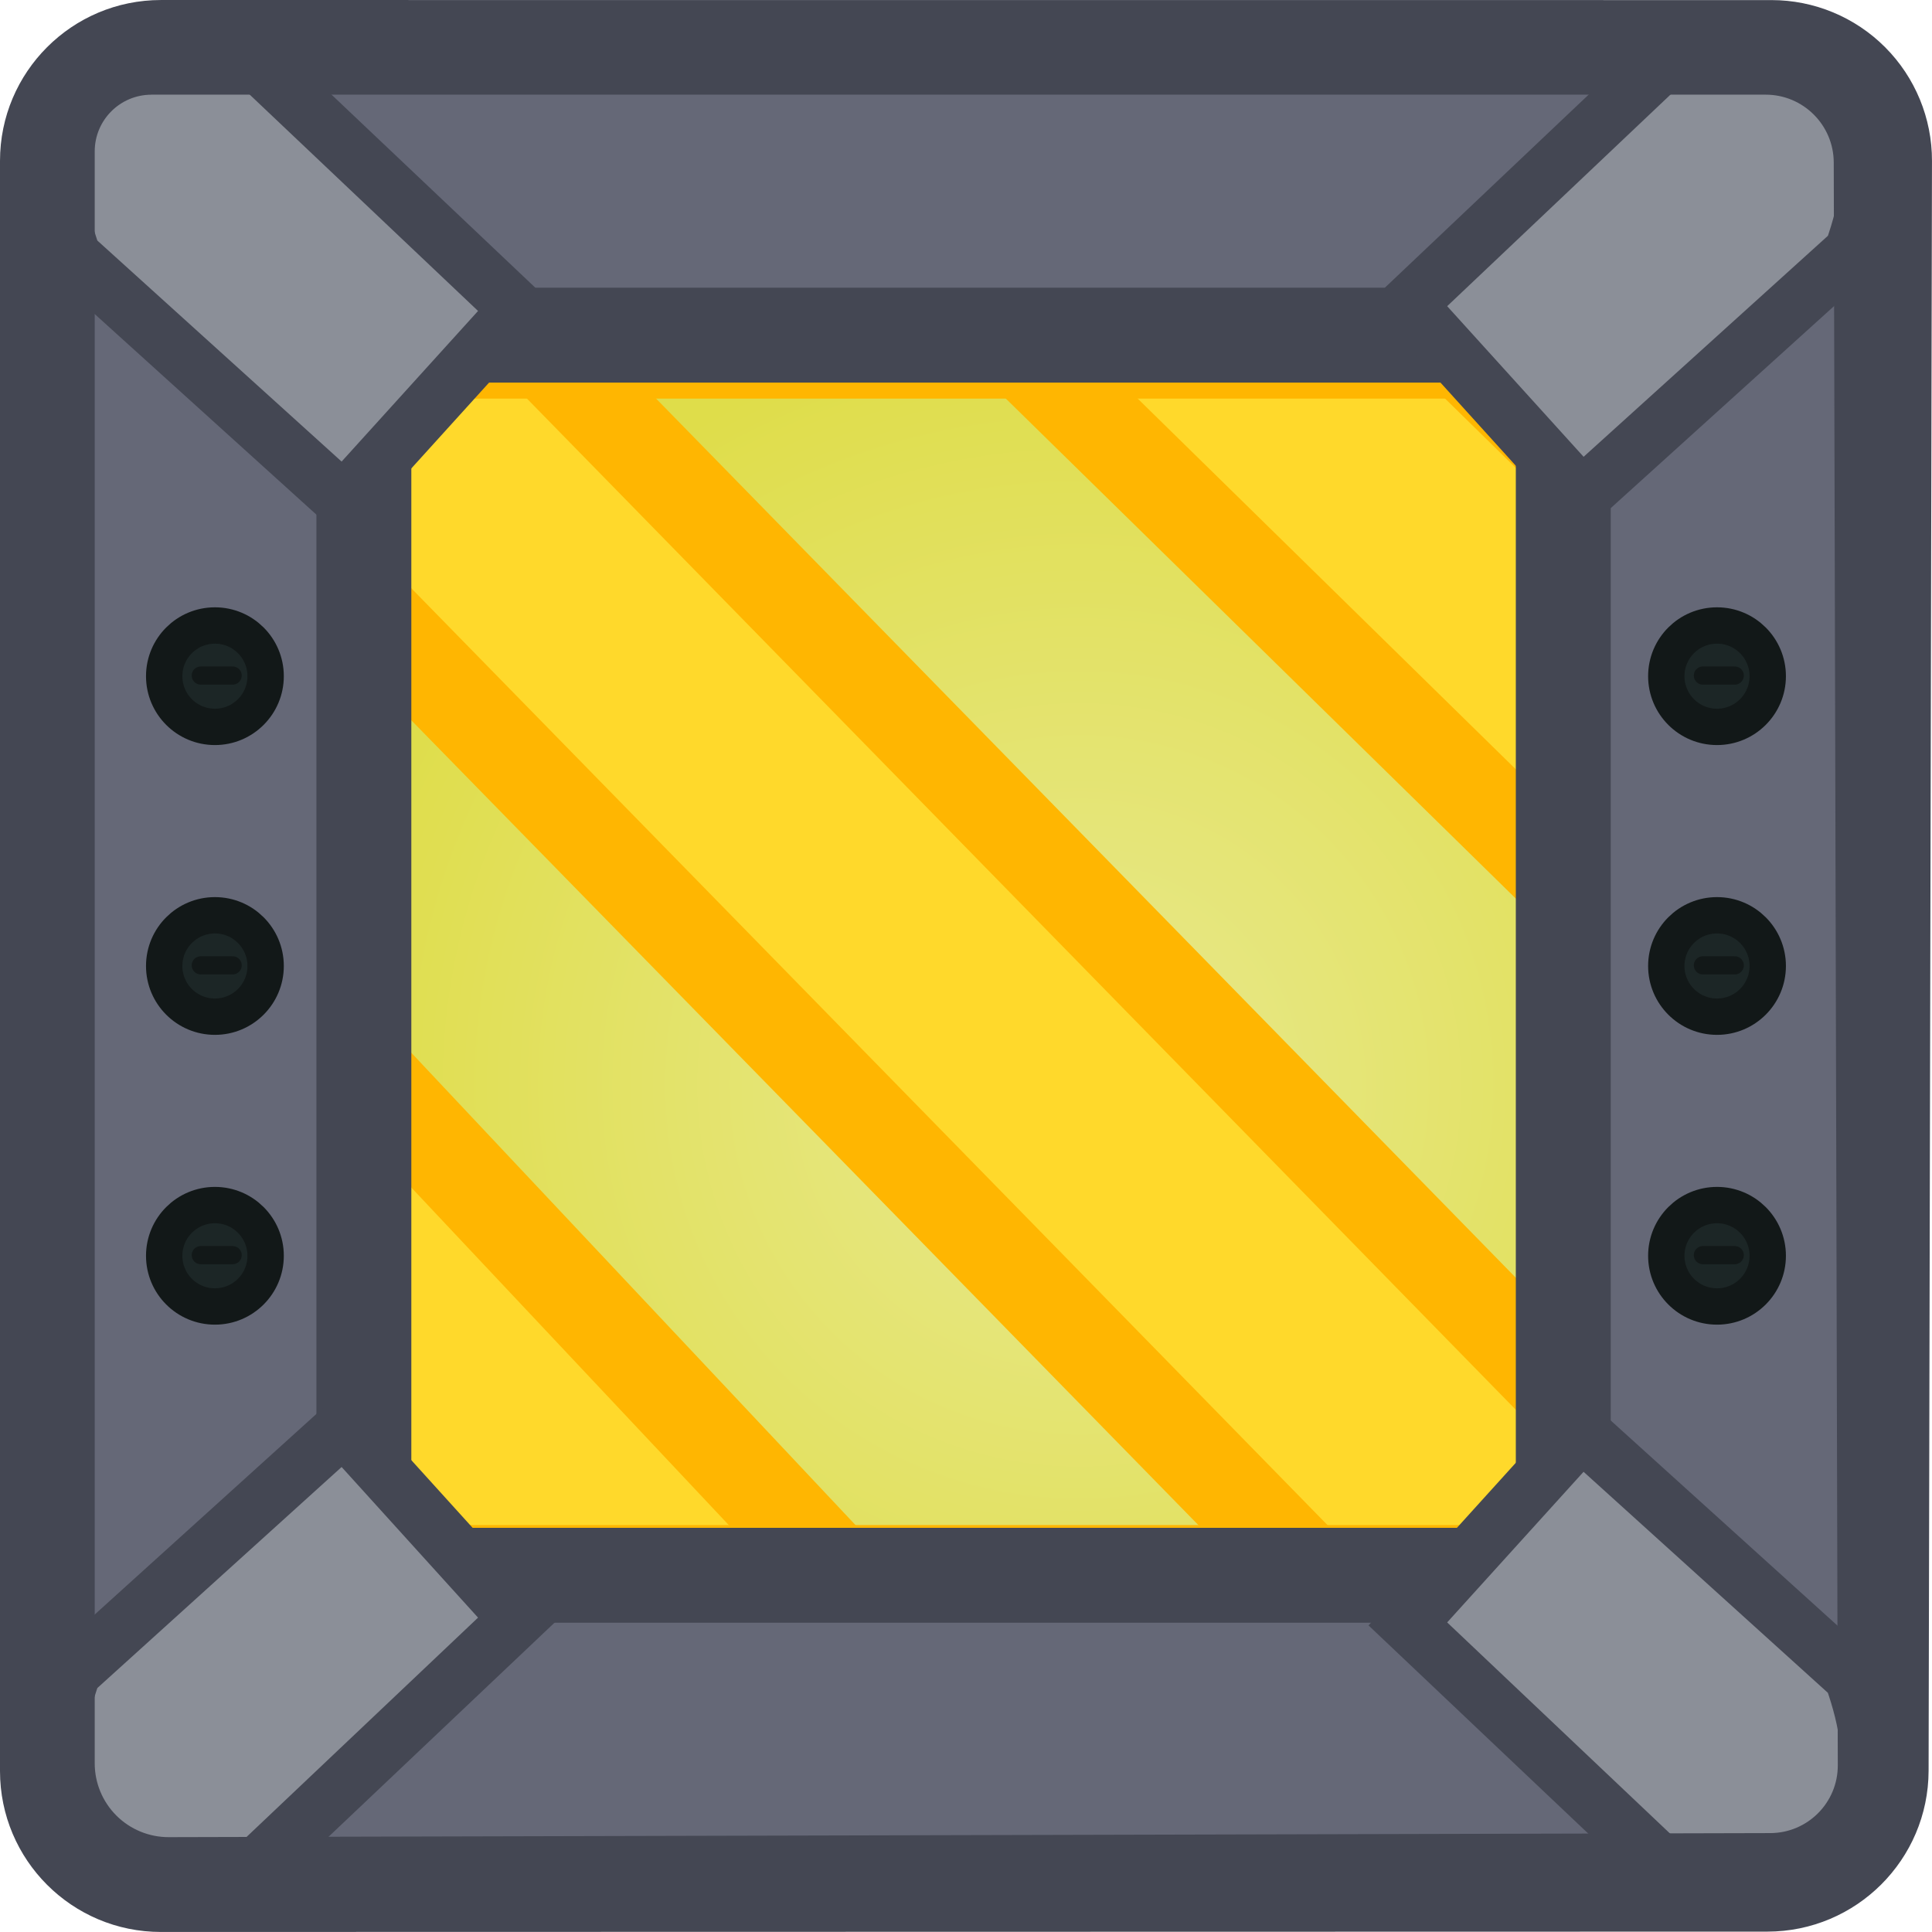
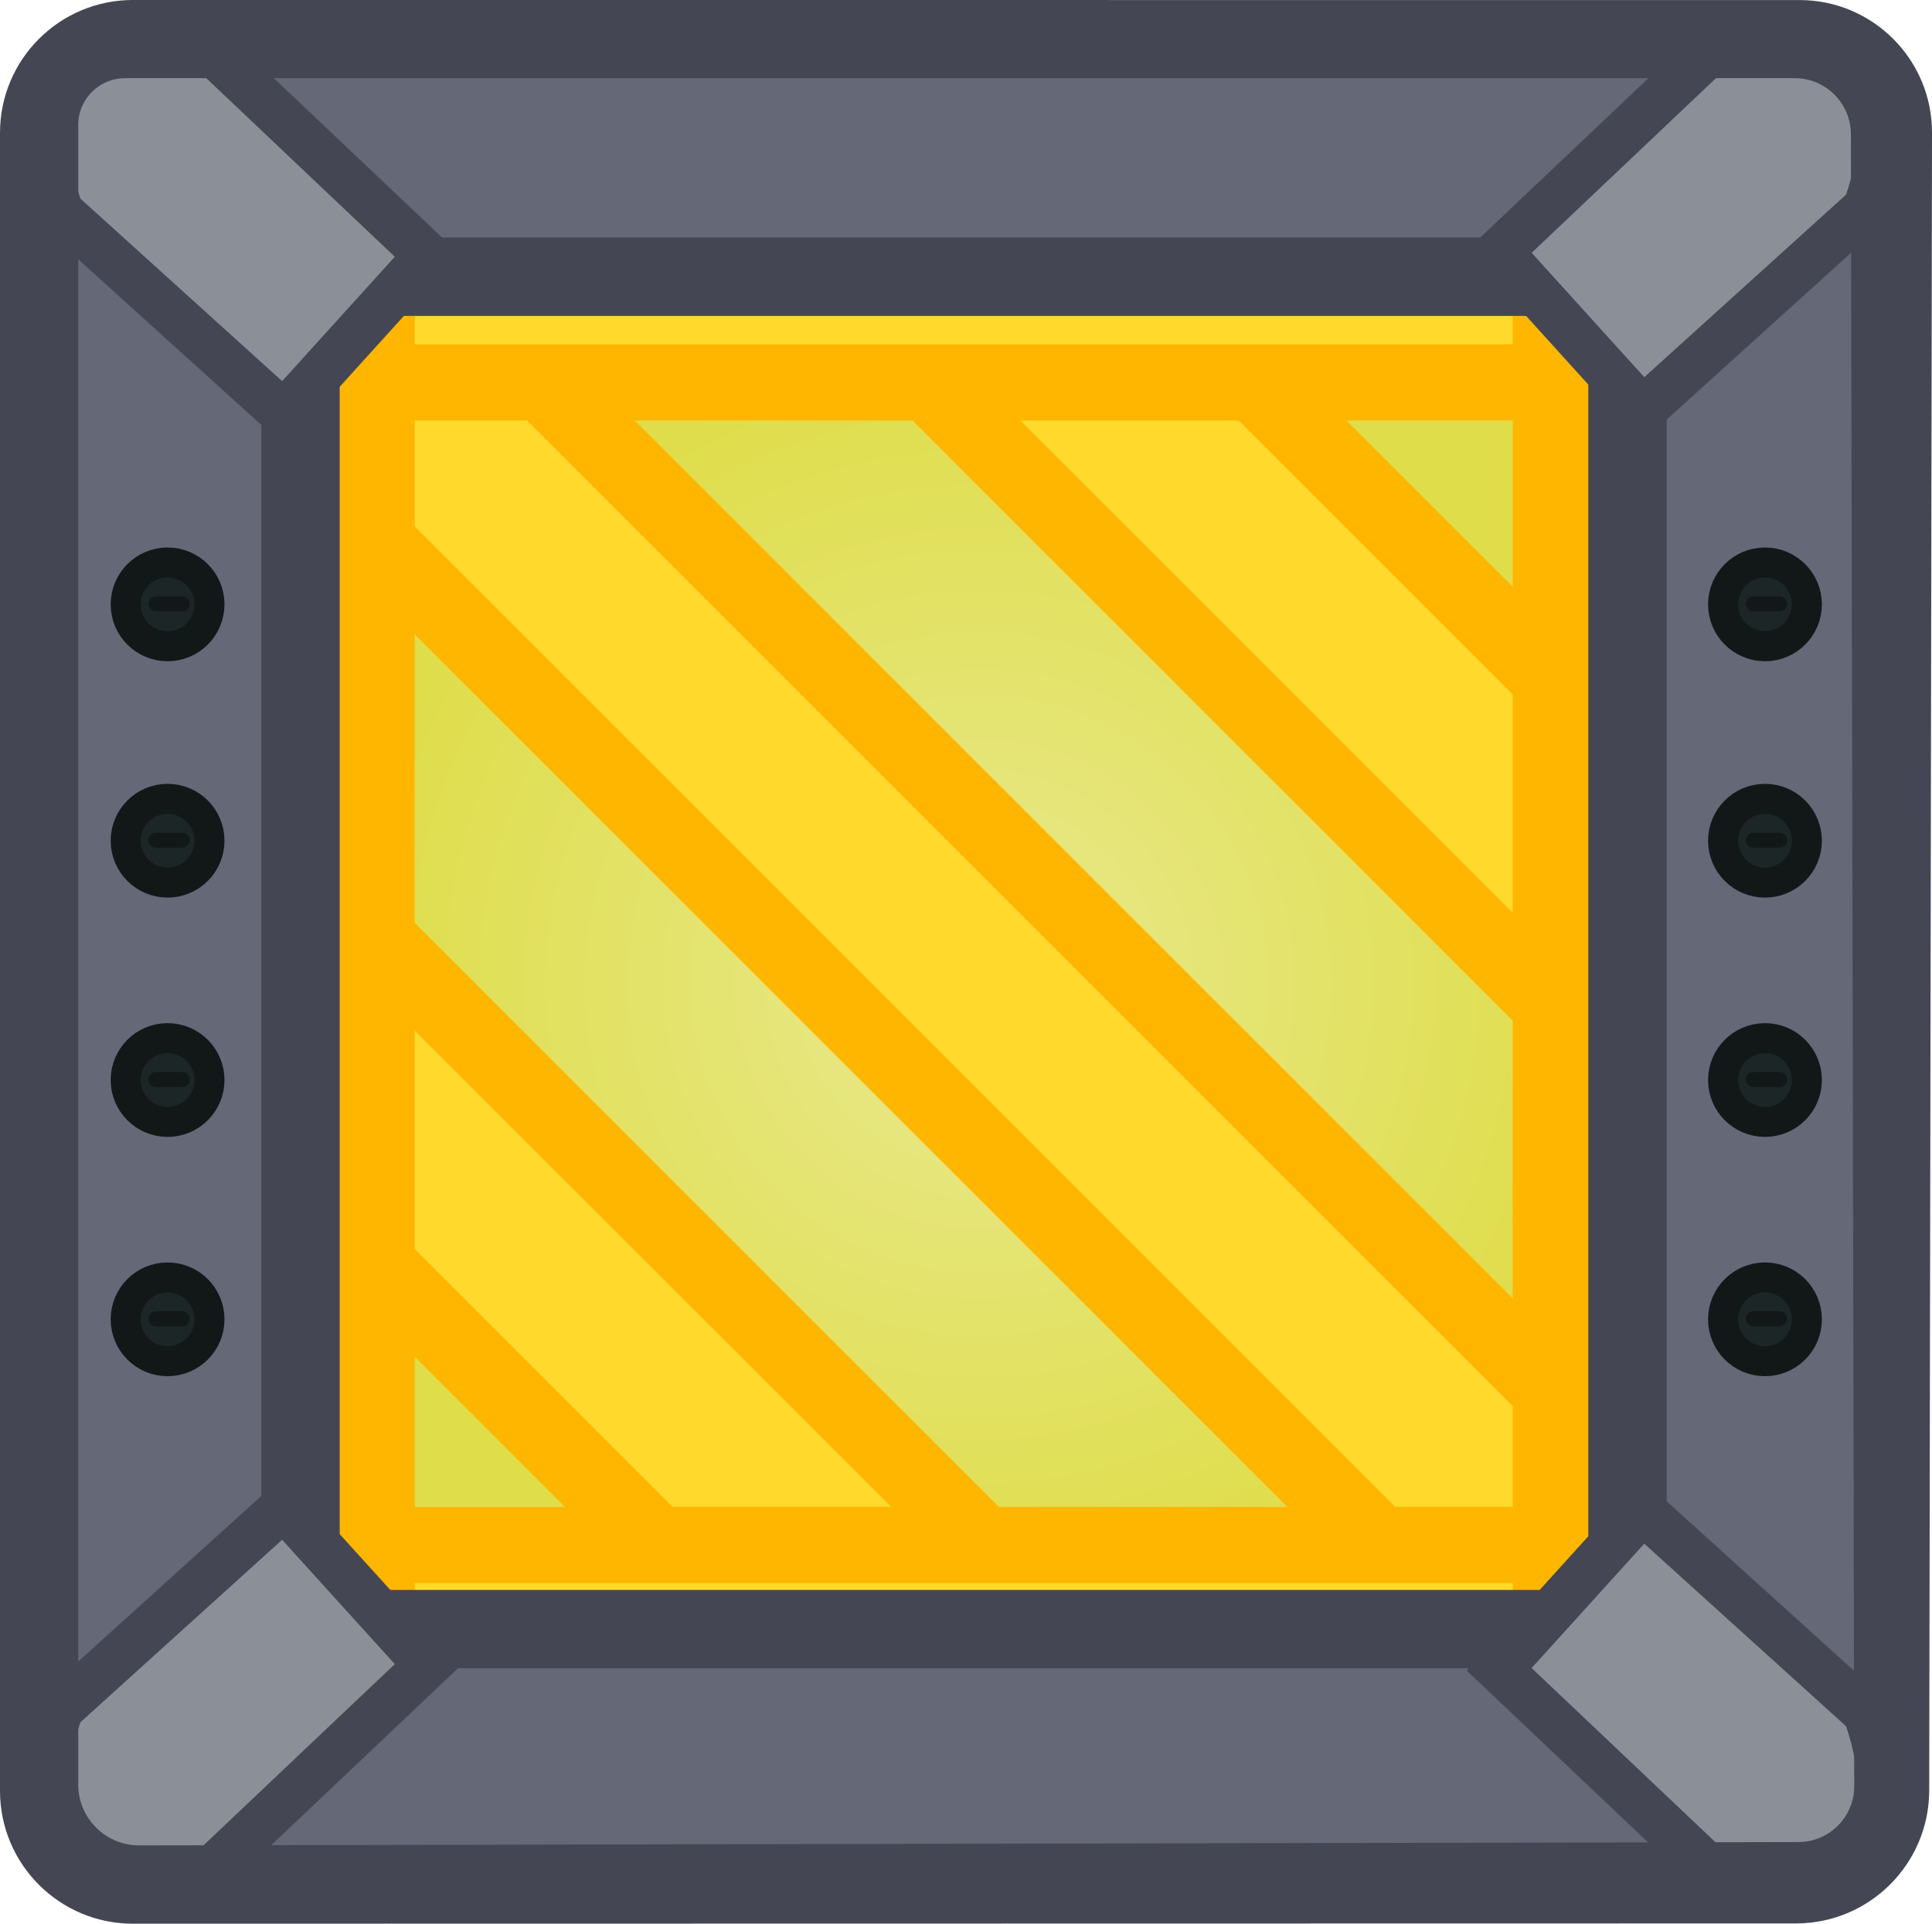
- <svg xmlns="http://www.w3.org/2000/svg" xmlns:xlink="http://www.w3.org/1999/xlink" width="41.852mm" height="41.852mm" viewBox="0 0 41.853 41.852" xml:space="preserve" version="1.1" id="svg10">
+ <svg xmlns="http://www.w3.org/2000/svg" xmlns:xlink="http://www.w3.org/1999/xlink" width="50.677mm" height="50.466mm" viewBox="0 0 50.677 50.466" xml:space="preserve" version="1.1" id="svg10">
  <defs id="defs2">
    <radialGradient xlink:href="#a" id="b" cx="44.097" cy="34.428" fx="44.097" fy="34.428" r="23.652" gradientUnits="userSpaceOnUse" gradientTransform="translate(3.74,4.231)" />
    <linearGradient id="a">
      <stop style="stop-color:#8b8f98;stop-opacity:1" offset="0" id="stop1" />
      <stop style="stop-color:#808691;stop-opacity:1" offset="1" id="stop2" />
    </linearGradient>
-     <radialGradient xlink:href="#a" id="b-8" cx="44.097" cy="34.428" fx="44.097" fy="34.428" r="23.652" gradientUnits="userSpaceOnUse" gradientTransform="translate(3.74,4.231)" />
-     <radialGradient xlink:href="#a-2" id="b-88" cx="44.097" cy="34.428" fx="44.097" fy="34.428" r="23.652" gradientUnits="userSpaceOnUse" gradientTransform="translate(3.74,4.231)" />
-     <linearGradient id="a-2">
-       <stop style="stop-color:#e8e98f;stop-opacity:1" offset="0" id="stop1-4" />
-       <stop style="stop-color:#dfdd4a;stop-opacity:1" offset="1" id="stop2-5" />
+     <radialGradient xlink:href="#a" id="b-3" cx="44.097" cy="34.428" fx="44.097" fy="34.428" r="23.652" gradientUnits="userSpaceOnUse" gradientTransform="matrix(0.69965,0,0,0.69937,-9.003315,-1.997473)" />
+     <radialGradient xlink:href="#a" id="b-31" cx="44.097" cy="34.428" fx="44.097" fy="34.428" r="23.652" gradientUnits="userSpaceOnUse" gradientTransform="matrix(0.69965,0,0,0.69937,-9.003315,-1.997473)" />
+     <radialGradient xlink:href="#a-1" id="b-6" cx="44.097" cy="34.428" fx="44.097" fy="34.428" r="23.652" gradientUnits="userSpaceOnUse" gradientTransform="translate(3.74,4.231)" />
+     <linearGradient id="a-1">
+       <stop style="stop-color:#e8e98f;stop-opacity:1" offset="0" id="stop1-42" />
+       <stop style="stop-color:#dfdd4a;stop-opacity:1" offset="1" id="stop2-3" />
    </linearGradient>
+     <radialGradient xlink:href="#a" id="b-0" cx="44.097" cy="34.428" fx="44.097" fy="34.428" r="23.652" gradientUnits="userSpaceOnUse" gradientTransform="matrix(0.69965,0,0,0.69937,-9.003315,-1.997473)" />
+     <radialGradient xlink:href="#a-1" id="b-3-2" cx="44.097" cy="34.428" fx="44.097" fy="34.428" r="23.652" gradientUnits="userSpaceOnUse" gradientTransform="matrix(0.69965,0,0,0.69937,-9.003315,-1.997473)" />
  </defs>
-   <g id="g1" transform="matrix(1.046303,0,0,1.046303,-3.0300926e-4,-4.4153453e-4)">
-     <g style="display:inline" id="g10-5" transform="matrix(0.9557534,0,0,0.9557534,0.8849537,0.8849334)">
-       <path style="fill:url(#b-88);stroke:none;stroke-width:1.68;stroke-dasharray:none;stroke-opacity:1" d="M 20.377,10.999 H 67.682 V 58.304 H 20.377 Z" transform="matrix(0.69965,0,0,0.69937,-11.015,-4.461)" id="path2" />
-       <g style="display:inline" id="g3">
-         <path style="fill:#ffd92b;fill-opacity:1;stroke:#ffb601;stroke-width:2.859;stroke-dasharray:none;stroke-opacity:1" d="m 52.741,9.099 -6.808,6.662 17.863,17.52 6.808,-6.663 z m -27.623,28.484 -6.808,6.662 14.605,15.536 6.808,-6.662 z m 2.55,-25.366 -6.809,6.662 40.954,41.894 6.808,-6.662 z" transform="matrix(0.69965,0,0,0.69937,-11.015,-4.461)" id="path3" />
+   <g id="g1" transform="matrix(1.046303,0,0,1.046303,-3.0300926e-4,-4.7905953e-4)">
+     <g style="display:inline" id="g10-8" transform="matrix(0.9557464,0,0,0.9557464,3.668775,3.568026)">
+       <path style="fill:url(#b-3-2);stroke:none;stroke-width:1.175;stroke-dasharray:none;stroke-opacity:1" d="M 6.136,6.236 H 36.864 V 36.765 H 6.136 Z" id="path2-5" />
+       <g id="g20-3" style="display:inline;fill:#ffd92b;fill-opacity:1;stroke:#ffb601;stroke-width:2;stroke-dasharray:none;stroke-opacity:1" transform="rotate(-45,15.74868,24.06024)">
+         <path style="display:inline;fill:#ffd92b;fill-opacity:1;stroke:#ffb601;stroke-width:2;stroke-dasharray:none;stroke-opacity:1;paint-order:normal" d="M 24.525,48.015 24.525,4.242 18.475,4.242 v 43.773 z" id="path20" />
+         <path style="display:inline;fill:#ffd92b;fill-opacity:1;stroke:#ffb601;stroke-width:2;stroke-dasharray:none;stroke-opacity:1;paint-order:normal" d="m 5.075,39.115 3.58e-4,-25.974 6.05,2.75e-4 10e-7,25.974 z" id="path3" />
+         <path style="display:inline;fill:#ffd92b;fill-opacity:1;stroke:#ffb601;stroke-width:2;stroke-dasharray:none;stroke-opacity:1;paint-order:normal" d="m 31.675,39.115 3.58e-4,-25.974 6.05,2.75e-4 1e-6,25.974 z" id="path10-2" />
      </g>
-       <path style="fill:#ffd92b;fill-opacity:1" d="M 71.406,7.78 65.824,7.782 63.104,7.781 25.566,7.791 V 7.782 l -8.42,-0.001 v 8.431 h 10e-4 l 0.008,37.54 h -0.008 l -10e-4,8.42 54.259,-0.01 v -0.12 h 0.13 l -0.01,-54.26 h -0.119 z m -8.3,8.423 0.007,37.539 -37.537,0.008 -0.008,-37.54 z" id="path4-1" transform="matrix(0.69965,0,0,0.69937,-11.015,-4.461)" />
-       <g transform="matrix(0.1611,0,0,0.16103,-10.115,-5.325)" style="stroke-width:4.673;stroke-dasharray:none" id="g5">
-         <circle style="fill:#1c2626;fill-opacity:1;stroke:#121818;stroke-width:4.673;stroke-linecap:round;stroke-linejoin:round;stroke-dasharray:none;stroke-opacity:1" cx="87.503" cy="57.357" r="6.519" id="circle4" />
-         <path style="fill:#1c2626;fill-opacity:1;stroke:#121818;stroke-width:2.336;stroke-linecap:round;stroke-linejoin:round;stroke-dasharray:none;stroke-opacity:1" d="m 85.69,57.276 h 4.09" id="path5" />
+       <path id="path18-1" style="display:inline;fill:#ffd92b;fill-opacity:1;stroke:none;stroke-width:2.859;stroke-dasharray:none;stroke-opacity:1" d="M 15.744,6.379 V 67.863 H 77.204 V 6.379 Z m 8.77,8.916 h 43.919 v 43.652 H 24.514 Z" transform="matrix(0.69965,0,0,0.69937,-11.015,-4.461)" />
+       <g id="g12-6" style="display:inline">
+         <g transform="matrix(0.1611,0,0,0.16103,-11.07,-6.009855)" style="display:inline;stroke-width:4.673;stroke-dasharray:none" id="g5-6">
+           <circle style="fill:#1c2626;fill-opacity:1;stroke:#121818;stroke-width:4.673;stroke-linecap:round;stroke-linejoin:round;stroke-dasharray:none;stroke-opacity:1" cx="87.503" cy="57.357" r="6.519" id="circle4-1" />
+           <path style="fill:#1c2626;fill-opacity:1;stroke:#121818;stroke-width:2.336;stroke-linecap:round;stroke-linejoin:round;stroke-dasharray:none;stroke-opacity:1" d="m 85.69,57.276 h 4.09" id="path5-8" />
+         </g>
+         <g transform="matrix(0.1611,0,0,0.16103,25.83027,-6.009855)" style="display:inline;stroke-width:4.673;stroke-dasharray:none" id="g7-9">
+           <circle style="fill:#1c2626;fill-opacity:1;stroke:#121818;stroke-width:4.673;stroke-linecap:round;stroke-linejoin:round;stroke-dasharray:none;stroke-opacity:1" cx="87.503" cy="57.357" r="6.519" id="circle6-2" />
+           <path style="fill:#1c2626;fill-opacity:1;stroke:#121818;stroke-width:2.336;stroke-linecap:round;stroke-linejoin:round;stroke-dasharray:none;stroke-opacity:1" d="m 85.69,57.276 h 4.09" id="path7-7" />
+         </g>
+         <g transform="matrix(0.1611,0,0,0.16103,25.83027,30.59041)" style="display:inline;stroke-width:4.673;stroke-dasharray:none" id="g8-9">
+           <circle style="fill:#1c2626;fill-opacity:1;stroke:#121818;stroke-width:4.673;stroke-linecap:round;stroke-linejoin:round;stroke-dasharray:none;stroke-opacity:1" cx="87.503" cy="57.357" r="6.519" id="circle7-5" />
+           <path style="fill:#1c2626;fill-opacity:1;stroke:#121818;stroke-width:2.336;stroke-linecap:round;stroke-linejoin:round;stroke-dasharray:none;stroke-opacity:1" d="m 85.69,57.276 h 4.09" id="path8-4" />
+         </g>
+         <g transform="matrix(0.1611,0,0,0.16103,-11.07,30.59041)" style="display:inline;stroke-width:4.673;stroke-dasharray:none" id="g6-3">
+           <circle style="fill:#1c2626;fill-opacity:1;stroke:#121818;stroke-width:4.673;stroke-linecap:round;stroke-linejoin:round;stroke-dasharray:none;stroke-opacity:1" cx="87.503" cy="57.357" r="6.519" id="circle5-1" />
+           <path style="fill:#1c2626;fill-opacity:1;stroke:#121818;stroke-width:2.336;stroke-linecap:round;stroke-linejoin:round;stroke-dasharray:none;stroke-opacity:1" d="m 85.69,57.276 h 4.09" id="path6-2" />
+         </g>
      </g>
-       <g transform="matrix(0.1611,0,0,0.16103,-10.115,26.713)" style="stroke-width:4.673;stroke-dasharray:none" id="g6">
-         <circle style="fill:#1c2626;fill-opacity:1;stroke:#121818;stroke-width:4.673;stroke-linecap:round;stroke-linejoin:round;stroke-dasharray:none;stroke-opacity:1" cx="87.503" cy="57.357" r="6.519" id="circle5" />
-         <path style="fill:#1c2626;fill-opacity:1;stroke:#121818;stroke-width:2.336;stroke-linecap:round;stroke-linejoin:round;stroke-dasharray:none;stroke-opacity:1" d="m 85.69,57.276 h 4.09" id="path6" />
+       <g id="g19">
+         <path style="baseline-shift:baseline;display:inline;overflow:visible;opacity:1;vector-effect:none;fill:#ffb601;fill-opacity:1;enable-background:accumulate;stop-color:#000000;stop-opacity:1" d="m 17.635,4.949 c -1.817,0 -3.32,1.503 -3.32,3.32 V 65.973 c 0,1.817 1.503,3.32 3.32,3.32 H 75.312 c 1.817,0 3.32,-1.503 3.32,-3.32 V 8.27 c 0,-1.817 -1.503,-3.32 -3.32,-3.32 z m 0,2.859 H 75.312 c 0.272,0 0.461,0.189 0.461,0.461 V 65.973 c 0,0.272 -0.189,0.461 -0.461,0.461 H 17.635 c -0.272,0 -0.461,-0.189 -0.461,-0.461 V 8.27 c 0,-0.272 0.189,-0.461 0.461,-0.461 z" id="path14-8" transform="matrix(0.69965,0,0,0.69937,-11.015,-4.461)" />
+         <path id="path15-5" style="baseline-shift:baseline;display:inline;overflow:visible;opacity:1;vector-effect:none;fill:#ffb601;fill-opacity:1;stroke:none;stroke-opacity:1;enable-background:accumulate;stop-color:#000000;stop-opacity:1" d="M 5.04,-1.1301621e-4 V 5.299 H -0.349 V 7.3 H 5.04 V 35.8 h -5.389 v 2 H 5.04 V 43 H 7.04 V 37.8 H 35.84 v 5.2 h 2 v -5.2 h 4.81 V 35.8 H 37.841 V 7.3 h 4.81 V 5.299 H 37.841 V -1.1301621e-4 H 35.84 V 5.299 H 7.04 V -1.1301621e-4 Z M 7.04,7.3 H 35.84 V 35.8 H 7.04 Z" />
      </g>
-       <g transform="matrix(0.1611,0,0,0.16103,21.898,-5.325)" style="stroke-width:4.673;stroke-dasharray:none" id="g7">
-         <circle style="fill:#1c2626;fill-opacity:1;stroke:#121818;stroke-width:4.673;stroke-linecap:round;stroke-linejoin:round;stroke-dasharray:none;stroke-opacity:1" cx="87.503" cy="57.357" r="6.519" id="circle6" />
-         <path style="fill:#1c2626;fill-opacity:1;stroke:#121818;stroke-width:2.336;stroke-linecap:round;stroke-linejoin:round;stroke-dasharray:none;stroke-opacity:1" d="m 85.69,57.276 h 4.09" id="path7" />
-       </g>
-       <g transform="matrix(0.1611,0,0,0.16103,21.898,26.713)" style="stroke-width:4.673;stroke-dasharray:none" id="g8-7">
-         <circle style="fill:#1c2626;fill-opacity:1;stroke:#121818;stroke-width:4.673;stroke-linecap:round;stroke-linejoin:round;stroke-dasharray:none;stroke-opacity:1" cx="87.503" cy="57.357" r="6.519" id="circle7-1" />
-         <path style="fill:#1c2626;fill-opacity:1;stroke:#121818;stroke-width:2.336;stroke-linecap:round;stroke-linejoin:round;stroke-dasharray:none;stroke-opacity:1" d="m 85.69,57.276 h 4.09" id="path8-1" />
-       </g>
-       <path style="fill:#ffb601;fill-opacity:1;stroke:none;stroke-width:2.86;stroke-dasharray:none;stroke-opacity:1;paint-order:fill markers stroke" d="m 24.203,7.688 v 6.855 h -7.15 v 2.86 h 7.15 V 52.29 h -7.15 v 2.861 h 7.15 v 6.112 h 2.86 v -6.112 h 34.601 v 6.112 h 2.86 v -6.112 h 6.105 v -2.86 h -6.106 v -34.89 h 6.106 V 14.542 H 64.523 V 7.688 h -2.859 v 6.855 H 27.062 V 7.688 Z m 2.86,9.714 h 34.601 v 34.89 H 27.062 Z" transform="matrix(0.69965,0,0,0.69937,-11.015,-4.461)" id="path9" />
-       <path d="m 15.744,11.141 v 47.67 a 4.762,4.762 44.994 0 0 4.763,4.762 l 47.537,-0.01 A 4.776,4.776 0 0 0 72.816,58.8 l 0.1,-47.657 A 4.75,4.75 0 0 0 68.163,6.381 L 20.507,6.379 a 4.762,4.762 135.001 0 0 -4.763,4.762 z m 4.48,-1.96 h 47.772 c 1.109,0 2.01,0.9 2.013,2.008 l 0.12,47.449 a 2.003,2.003 0 0 1 -1.997,2.008 l -47.393,0.12 A 2.185,2.185 0 0 1 18.547,58.58 V 10.86 a 1.678,1.678 135 0 1 1.678,-1.678 z" style="fill:#ffb601;fill-opacity:1" id="path10-5" transform="matrix(0.69965,0,0,0.69937,-11.015,-4.461)" />
    </g>
    <g style="display:inline" id="g10">
-       <path style="fill:#656877;fill-opacity:1" d="M 71.406,7.78 65.824,7.782 63.104,7.781 25.566,7.791 V 7.782 l -8.42,-0.001 v 8.431 h 10e-4 l 0.008,37.54 h -0.008 l -10e-4,8.42 54.259,-0.01 v -0.12 h 0.13 l -0.01,-54.26 h -0.119 z m -8.3,8.423 0.007,37.539 -37.537,0.008 -0.008,-37.54 z" transform="matrix(0.69965,0,0,0.69937,-11.015,-4.461)" id="path4" />
-       <rect style="display:inline;fill:none;stroke:#444753;stroke-width:1.965;stroke-dasharray:none;stroke-opacity:1" id="rect18" width="24.833" height="25.676" x="7.534" y="6.939" />
+       <path style="fill:#656877;fill-opacity:1" d="m 83.461,7.78 -5.582,0.002 -2.72,-0.001 L 25.566,7.791 V 7.782 l -8.42,-0.001 v 8.431 h 10e-4 l 0.008,49.313 h -0.008 l -10e-4,8.42 66.314,-0.01 v -0.12 h 0.13 L 83.58,7.782 h -0.119 z m -8.3,8.423 0.007,49.312 L 25.576,65.523 25.568,16.21 Z" transform="matrix(0.69965,0,0,0.69937,-11.015,-4.461)" id="path4" />
+       <path id="rect18" style="display:inline;fill:none;stroke:#444753;stroke-width:1.965" d="M 7.534,6.939 H 40.801 V 40.848 H 7.534 Z" />
      <g id="g17">
-         <path id="path16" style="display:inline;fill:#8b8f98;stroke:#444753;stroke-width:1.165" d="M 34.644,1.102 29.149,6.308 32.747,10.28 38.347,5.214 C 39.779,1.24 36.52,0.636 34.644,1.102 Z" />
+         <path id="path16" style="display:inline;fill:#8b8f98;stroke:#444753;stroke-width:1.165" d="M 43.078,1.102 37.584,6.308 41.181,10.28 46.781,5.214 C 48.213,1.24 44.954,0.636 43.078,1.102 Z" />
        <path id="rect16" style="display:inline;fill:#8b8f98;stroke:#444753;stroke-width:1.165" d="M 5.217,1.201 10.712,6.407 7.114,10.379 1.515,5.313 C 0.082,1.339 3.341,0.735 5.217,1.201 Z" />
-         <path id="path17" style="display:inline;fill:#8b8f98;stroke:#444753;stroke-width:1.165" d="m 34.644,38.828 -5.495,-5.206 3.597,-3.972 5.6,5.066 c 1.433,3.974 -1.827,4.578 -3.703,4.112 z" />
-         <path id="path18" style="display:inline;fill:#8b8f98;stroke:#444753;stroke-width:1.165" d="M 5.217,38.729 10.712,33.523 7.114,29.551 1.515,34.617 c -1.433,3.974 1.827,4.578 3.703,4.112 z" />
+         <path id="path17" style="display:inline;fill:#8b8f98;stroke:#444753;stroke-width:1.165" d="m 43.078,47.061 -5.495,-5.206 3.597,-3.972 5.6,5.066 c 1.433,3.974 -1.827,4.578 -3.703,4.112 z" />
+         <path id="path18" style="display:inline;fill:#8b8f98;stroke:#444753;stroke-width:1.165" d="M 5.217,46.962 10.712,41.756 7.114,37.785 1.515,42.85 c -1.433,3.974 1.827,4.578 3.703,4.112 z" />
      </g>
-       <g id="g16" transform="translate(-0.4446825,2.3934312e-5)">
-         <g transform="matrix(0.1611,0,0,0.16103,21.898,10.7638)" style="stroke-width:4.673;stroke-dasharray:none" id="g8">
+       <g id="g16" transform="translate(-0.4446825,7.079993)">
+         <g transform="matrix(0.1611,0,0,0.16103,30.59546,10.7638)" style="stroke-width:4.673;stroke-dasharray:none" id="g8">
          <circle style="fill:#1c2626;fill-opacity:1;stroke:#121818;stroke-width:4.673;stroke-linecap:round;stroke-linejoin:round;stroke-dasharray:none;stroke-opacity:1" cx="87.503" cy="57.357" r="6.519" id="circle7" />
          <path style="fill:#1c2626;fill-opacity:1;stroke:#121818;stroke-width:2.336;stroke-linecap:round;stroke-linejoin:round;stroke-dasharray:none;stroke-opacity:1" d="m 85.69,57.276 h 4.09" id="path8" />
        </g>
-         <g transform="matrix(0.1611,0,0,0.16103,21.898,4.763734)" style="display:inline;stroke-width:4.673;stroke-dasharray:none" id="g11">
+         <g transform="matrix(0.1611,0,0,0.16103,30.59546,4.763734)" style="display:inline;stroke-width:4.673;stroke-dasharray:none" id="g11">
          <circle style="fill:#1c2626;fill-opacity:1;stroke:#121818;stroke-width:4.673;stroke-linecap:round;stroke-linejoin:round;stroke-dasharray:none;stroke-opacity:1" cx="87.503" cy="57.357" r="6.519" id="circle10" />
          <path style="fill:#1c2626;fill-opacity:1;stroke:#121818;stroke-width:2.336;stroke-linecap:round;stroke-linejoin:round;stroke-dasharray:none;stroke-opacity:1" d="m 85.69,57.276 h 4.09" id="path11" />
        </g>
-         <g transform="matrix(0.1611,0,0,0.16103,21.898,16.76382)" style="display:inline;stroke-width:4.673;stroke-dasharray:none" id="g12">
+         <g transform="matrix(0.1611,0,0,0.16103,30.59546,16.76382)" style="display:inline;stroke-width:4.673;stroke-dasharray:none" id="g12">
          <circle style="fill:#1c2626;fill-opacity:1;stroke:#121818;stroke-width:4.673;stroke-linecap:round;stroke-linejoin:round;stroke-dasharray:none;stroke-opacity:1" cx="87.503" cy="57.357" r="6.519" id="circle11" />
          <path style="fill:#1c2626;fill-opacity:1;stroke:#121818;stroke-width:2.336;stroke-linecap:round;stroke-linejoin:round;stroke-dasharray:none;stroke-opacity:1" d="m 85.69,57.276 h 4.09" id="path12" />
        </g>
-         <g transform="matrix(0.1611,0,0,0.16103,-9.202101,10.7638)" style="display:inline;stroke-width:4.673;stroke-dasharray:none" id="g13">
-           <circle style="fill:#1c2626;fill-opacity:1;stroke:#121818;stroke-width:4.673;stroke-linecap:round;stroke-linejoin:round;stroke-dasharray:none;stroke-opacity:1" cx="87.503" cy="57.357" r="6.519" id="circle12" />
+         <g transform="matrix(0.1611,0,0,0.16103,30.59546,-1.16239)" style="display:inline;stroke-width:4.673;stroke-dasharray:none" id="g2">
+           <circle style="fill:#1c2626;fill-opacity:1;stroke:#121818;stroke-width:4.673;stroke-linecap:round;stroke-linejoin:round;stroke-dasharray:none;stroke-opacity:1" cx="87.503" cy="57.357" r="6.519" id="circle1" />
+           <path style="fill:#1c2626;fill-opacity:1;stroke:#121818;stroke-width:2.336;stroke-linecap:round;stroke-linejoin:round;stroke-dasharray:none;stroke-opacity:1" d="m 85.69,57.276 h 4.09" id="path1" />
+         </g>
+         <g transform="matrix(0.1611,0,0,0.16103,-9.450602,10.7638)" style="stroke-width:4.673;stroke-dasharray:none" id="g9">
+           <circle style="fill:#1c2626;fill-opacity:1;stroke:#121818;stroke-width:4.673;stroke-linecap:round;stroke-linejoin:round;stroke-dasharray:none;stroke-opacity:1" cx="87.503" cy="57.357" r="6.519" id="circle2" />
+           <path style="fill:#1c2626;fill-opacity:1;stroke:#121818;stroke-width:2.336;stroke-linecap:round;stroke-linejoin:round;stroke-dasharray:none;stroke-opacity:1" d="m 85.69,57.276 h 4.09" id="path9" />
+         </g>
+         <g transform="matrix(0.1611,0,0,0.16103,-9.450602,4.763734)" style="display:inline;stroke-width:4.673;stroke-dasharray:none" id="g13">
+           <circle style="fill:#1c2626;fill-opacity:1;stroke:#121818;stroke-width:4.673;stroke-linecap:round;stroke-linejoin:round;stroke-dasharray:none;stroke-opacity:1" cx="87.503" cy="57.357" r="6.519" id="circle9" />
          <path style="fill:#1c2626;fill-opacity:1;stroke:#121818;stroke-width:2.336;stroke-linecap:round;stroke-linejoin:round;stroke-dasharray:none;stroke-opacity:1" d="m 85.69,57.276 h 4.09" id="path13" />
        </g>
-         <g transform="matrix(0.1611,0,0,0.16103,-9.202101,4.763734)" style="display:inline;stroke-width:4.673;stroke-dasharray:none" id="g14">
+         <g transform="matrix(0.1611,0,0,0.16103,-9.450602,16.76382)" style="display:inline;stroke-width:4.673;stroke-dasharray:none" id="g14">
          <circle style="fill:#1c2626;fill-opacity:1;stroke:#121818;stroke-width:4.673;stroke-linecap:round;stroke-linejoin:round;stroke-dasharray:none;stroke-opacity:1" cx="87.503" cy="57.357" r="6.519" id="circle13" />
          <path style="fill:#1c2626;fill-opacity:1;stroke:#121818;stroke-width:2.336;stroke-linecap:round;stroke-linejoin:round;stroke-dasharray:none;stroke-opacity:1" d="m 85.69,57.276 h 4.09" id="path14" />
        </g>
-         <g transform="matrix(0.1611,0,0,0.16103,-9.202101,16.76382)" style="display:inline;stroke-width:4.673;stroke-dasharray:none" id="g15">
+         <g transform="matrix(0.1611,0,0,0.16103,-9.450602,-1.16239)" style="display:inline;stroke-width:4.673;stroke-dasharray:none" id="g15">
          <circle style="fill:#1c2626;fill-opacity:1;stroke:#121818;stroke-width:4.673;stroke-linecap:round;stroke-linejoin:round;stroke-dasharray:none;stroke-opacity:1" cx="87.503" cy="57.357" r="6.519" id="circle14" />
          <path style="fill:#1c2626;fill-opacity:1;stroke:#121818;stroke-width:2.336;stroke-linecap:round;stroke-linejoin:round;stroke-dasharray:none;stroke-opacity:1" d="m 85.69,57.276 h 4.09" id="path15" />
        </g>
      </g>
-       <path d="m 15.744,11.141 v 47.67 a 4.762,4.762 44.994 0 0 4.763,4.762 l 47.537,-0.01 A 4.776,4.776 0 0 0 72.816,58.8 l 0.1,-47.657 A 4.75,4.75 0 0 0 68.163,6.381 L 20.507,6.379 a 4.762,4.762 135.001 0 0 -4.763,4.762 z m 4.48,-1.96 h 47.772 c 1.109,0 2.01,0.9 2.013,2.008 l 0.12,47.449 a 2.003,2.003 0 0 1 -1.997,2.008 l -47.393,0.12 A 2.185,2.185 0 0 1 18.547,58.58 V 10.86 a 1.678,1.678 135 0 1 1.678,-1.678 z" style="fill:#444753;fill-opacity:1" transform="matrix(0.69965,0,0,0.69937,-11.015,-4.461)" id="path10" />
+       <path d="m 15.744,11.141 v 59.443 c 0,2.63 2.133,4.763 4.763,4.762 l 59.592,-0.01 c 2.631,-0.002 4.765,-2.132 4.772,-4.763 l 0.1,-59.43 c 0.007,-2.629 -2.124,-4.764 -4.753,-4.762 L 20.507,6.379 c -2.63,-5.524e-4 -4.763,2.132 -4.763,4.762 z m 4.48,-1.96 h 59.827 c 1.109,0 2.01,0.9 2.013,2.008 l 0.12,59.222 c 0.003,1.106 -0.891,2.005 -1.997,2.008 l -59.448,0.12 c -1.21,0.004 -2.193,-0.976 -2.192,-2.186 V 10.86 c 0,-0.927 0.751,-1.678 1.678,-1.678 z" style="fill:#444753;fill-opacity:1" transform="matrix(0.69965,0,0,0.69937,-11.015,-4.461)" id="path10" />
    </g>
  </g>
</svg>
